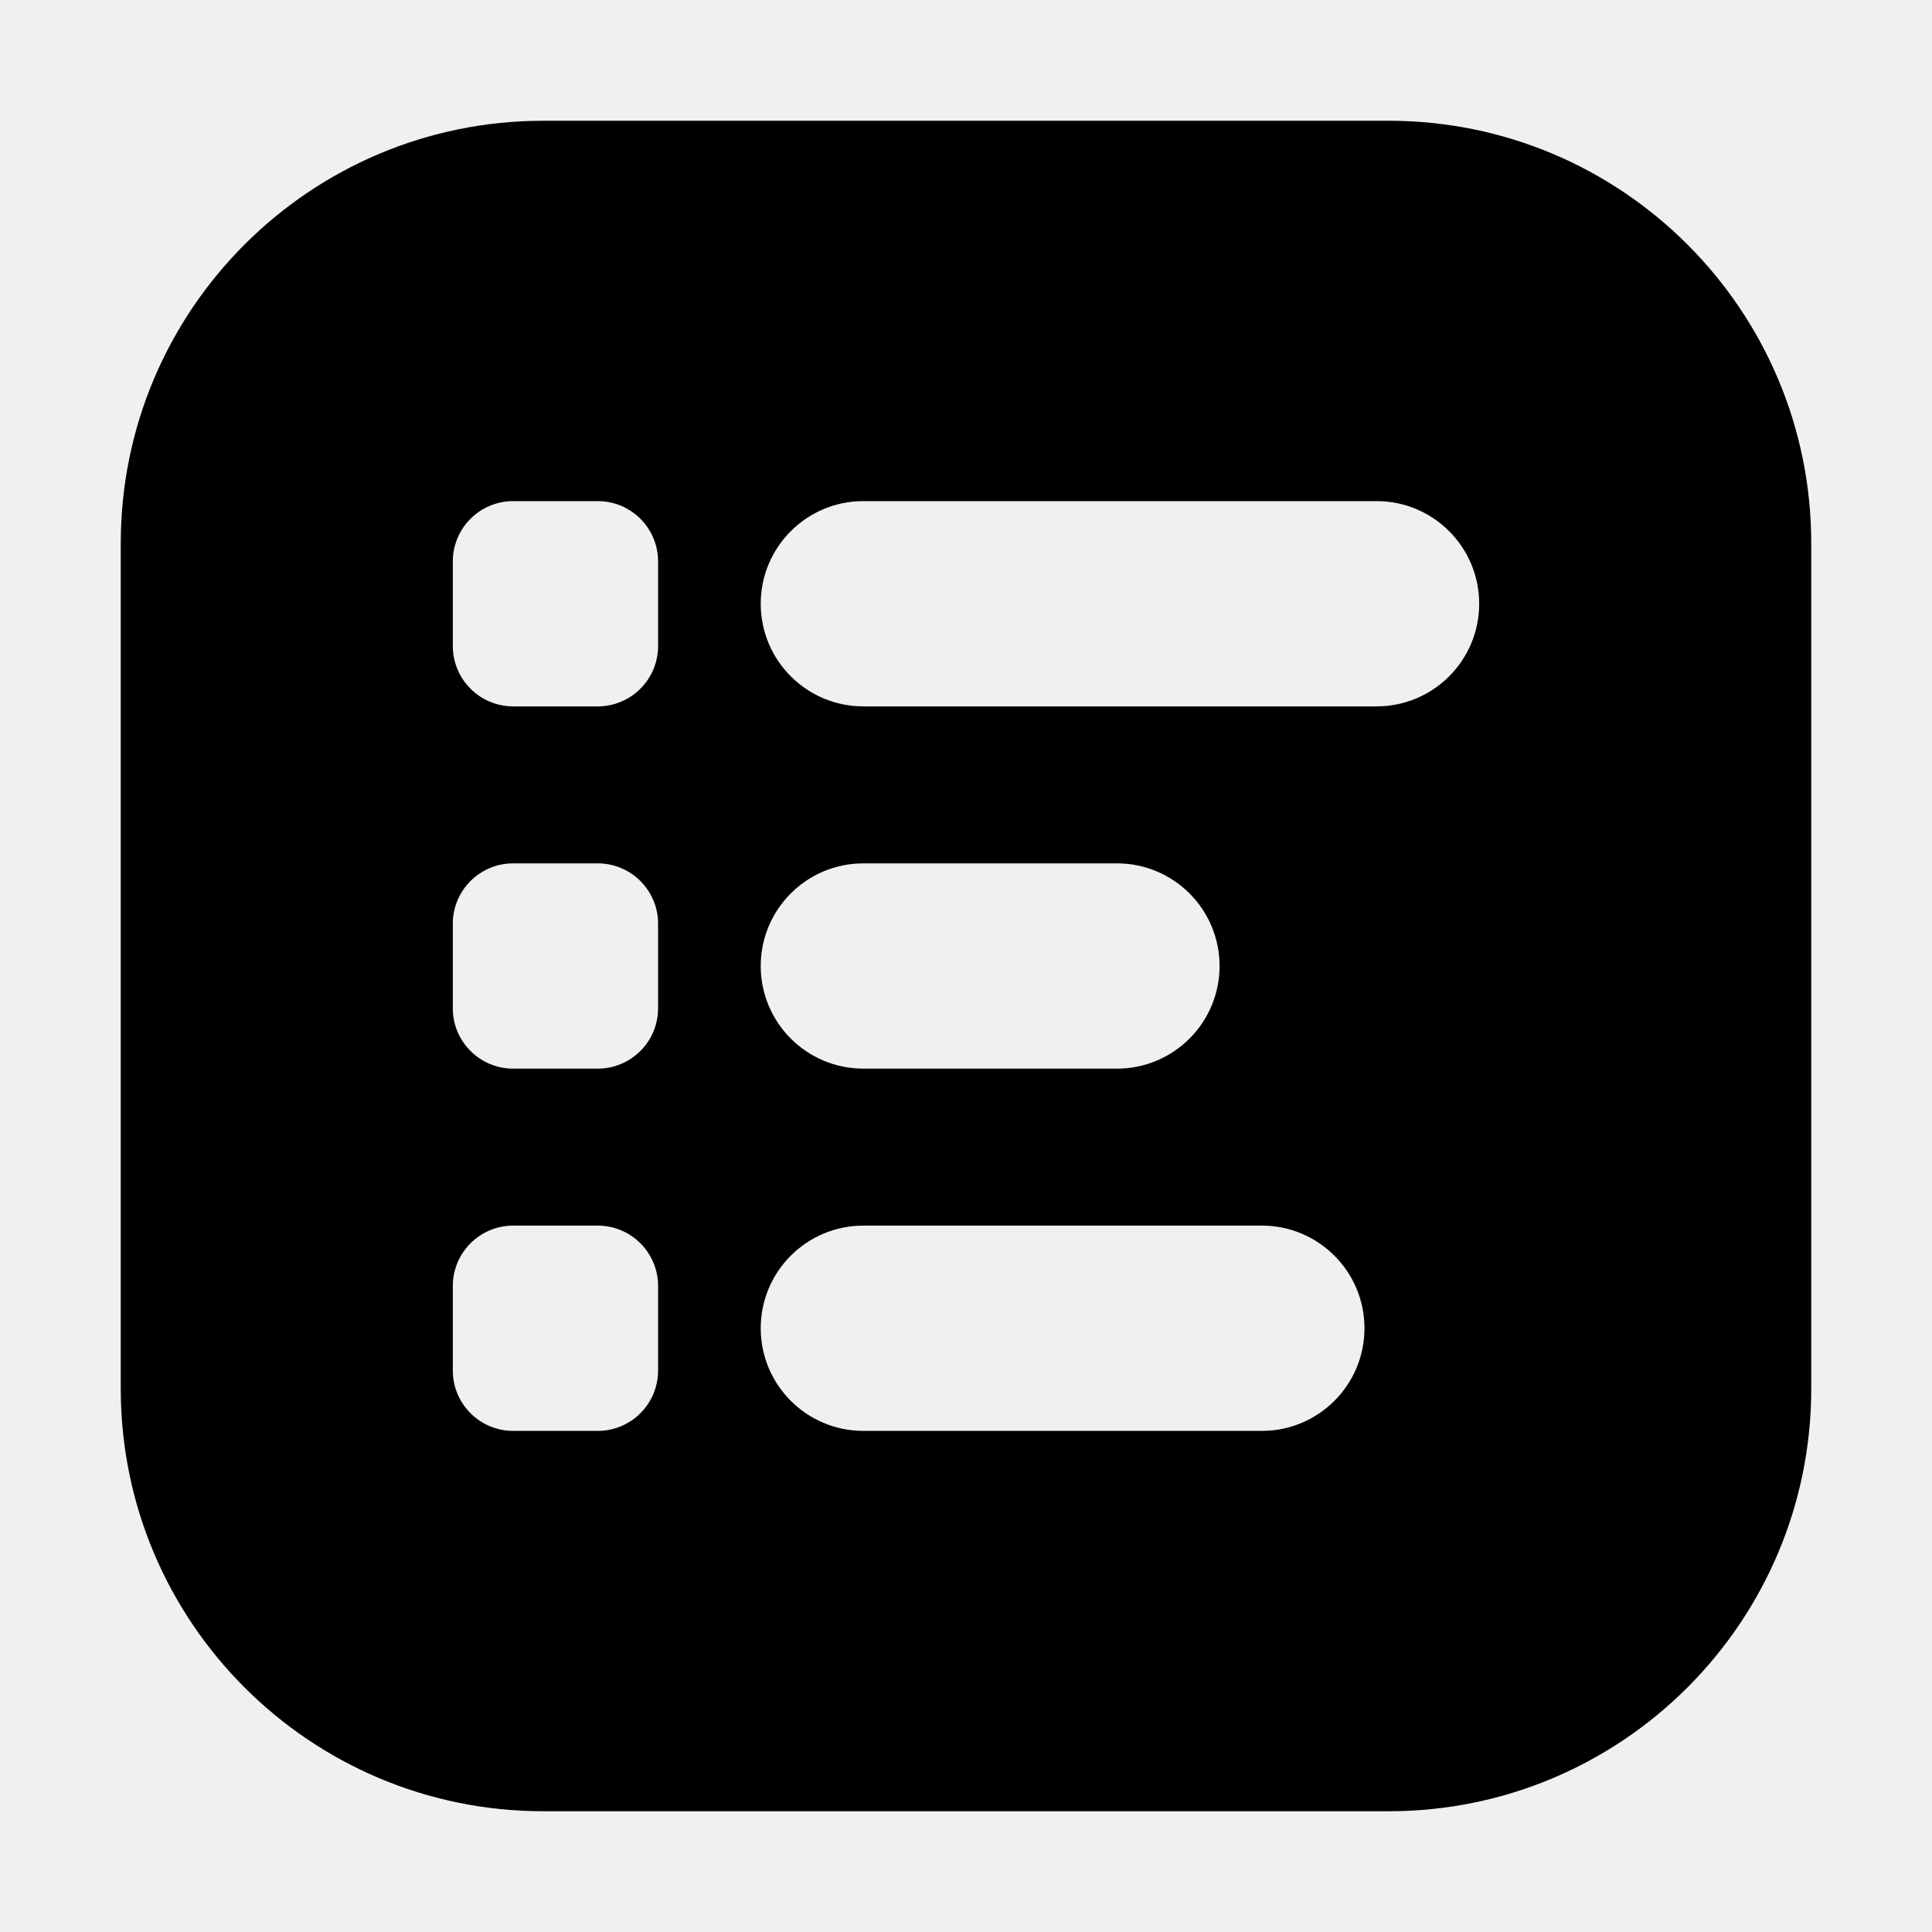
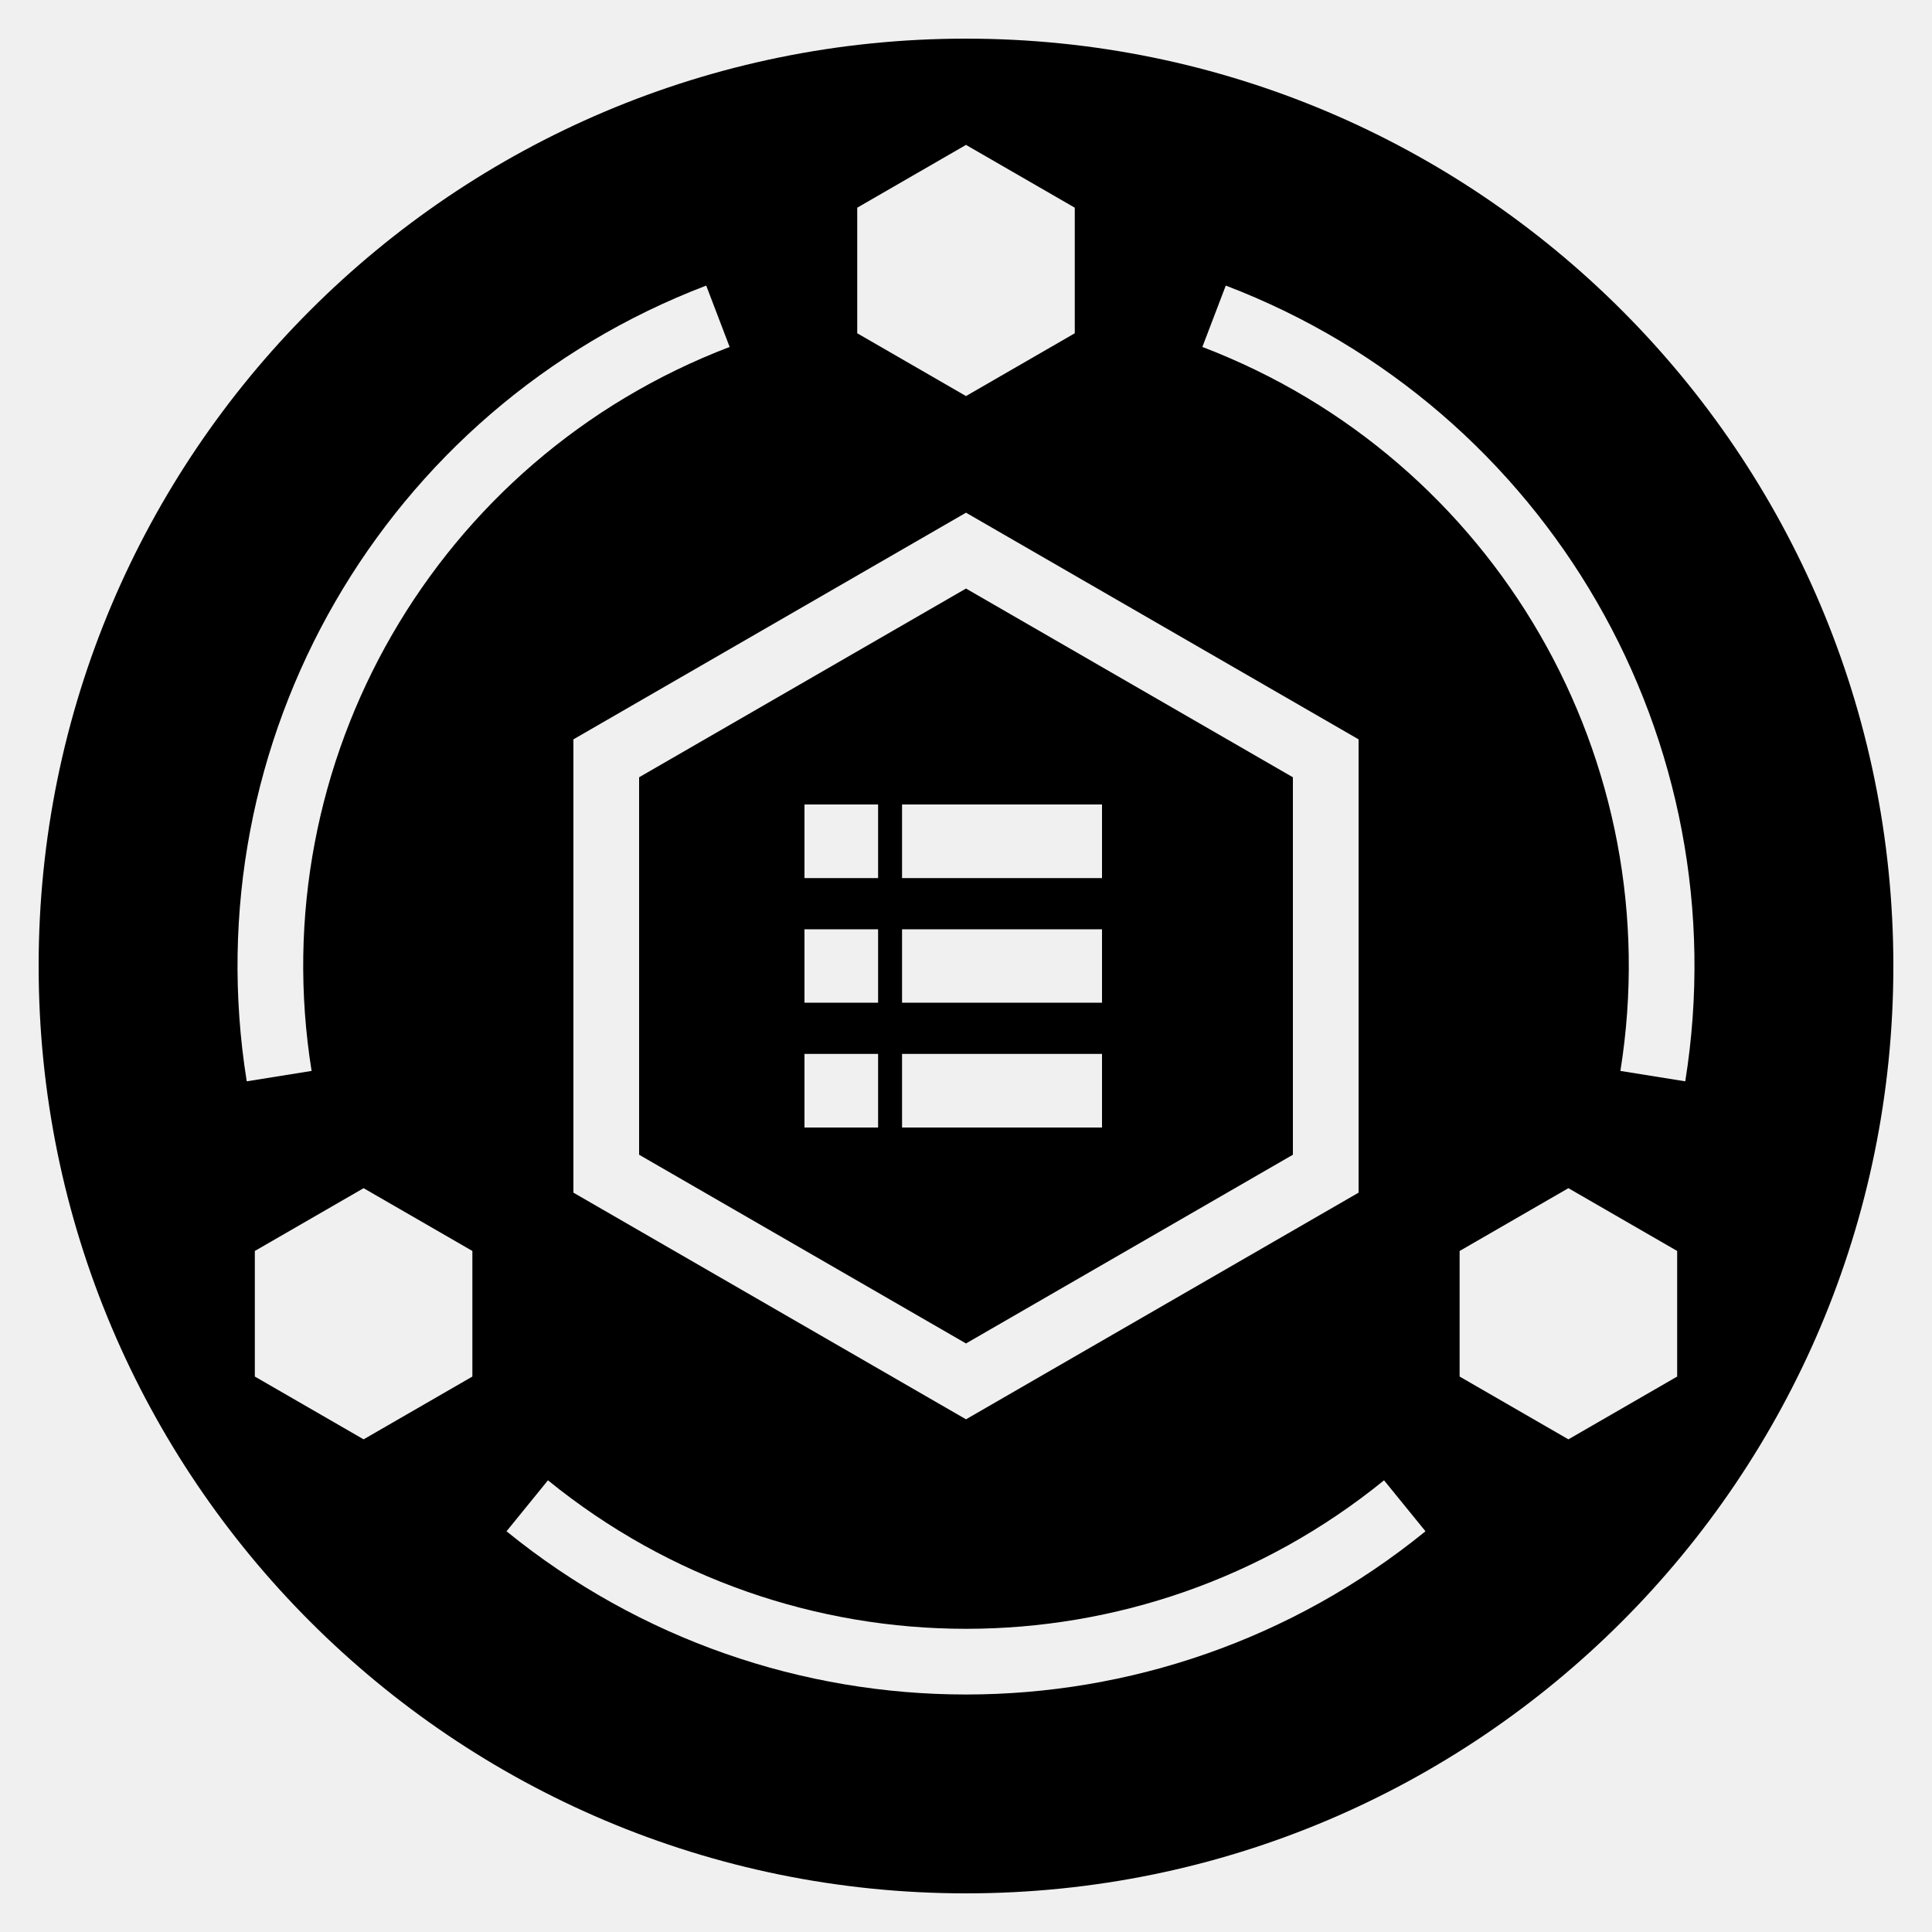
- <svg xmlns="http://www.w3.org/2000/svg" viewBox="0 0 32 32" role="img" aria-label="field_struct">
-   <mask id="fs-rows" maskUnits="userSpaceOnUse" x="0" y="0" width="32" height="32">
-     <rect width="32" height="32" fill="#fff" />
-     <g fill="#000">
-       <rect x="7.5" y="8.3" width="3.4" height="3.4" rx="1" />
-       <rect x="12.6" y="8.3" width="11.9" height="3.4" rx="1.7" />
-       <rect x="7.5" y="14.3" width="3.4" height="3.4" rx="1" />
-       <rect x="12.6" y="14.3" width="7.6" height="3.4" rx="1.7" />
-       <rect x="7.5" y="20.3" width="3.4" height="3.4" rx="1" />
-       <rect x="12.6" y="20.3" width="10" height="3.4" rx="1.7" />
-     </g>
-   </mask>
-   <rect x="2" y="2" width="28" height="28" rx="7" fill="currentColor" mask="url(#fs-rows)" />
+ <svg xmlns="http://www.w3.org/2000/svg" viewBox="0 0 100 100" role="img">
+   <defs>
+     <mask id="fsfk" maskUnits="userSpaceOnUse" x="0" y="0" width="100" height="100">
+       <circle cx="50" cy="50" r="48" fill="#fff" />
+       <path d="M62.84 16.37A36 36 0 0 1 85.55 55.7" fill="none" stroke="#000" stroke-width="3.4" stroke-linejoin="miter" />
+       <path d="M72.71 77.94A36 36 0 0 1 27.29 77.94" fill="none" stroke="#000" stroke-width="3.4" stroke-linejoin="miter" />
+       <path d="M14.45 55.7A36 36 0 0 1 37.16 16.37" fill="none" stroke="#000" stroke-width="3.4" stroke-linejoin="miter" />
+       <path d="M50 28.5L68.62 39.25L68.62 60.75L50 71.5L31.38 60.75L31.38 39.25Z" fill="none" stroke="#000" stroke-width="3.4" stroke-linejoin="miter" />
+       <path d="M41.64 41.64L45.45 41.64L45.45 45.45L41.64 45.45ZM46.69 41.64L57.04 41.64L57.04 45.45L46.69 45.45ZM41.64 48.1L45.45 48.1L45.45 51.9L41.64 51.9ZM46.69 48.1L57.04 48.1L57.04 51.9L46.69 51.9ZM41.64 54.55L45.45 54.55L45.45 58.36L41.64 58.36ZM46.69 54.55L57.04 54.55L57.04 58.36L46.69 58.36Z" fill="#000" />
+       <path d="M50 7.5L55.63 10.75L55.63 17.25L50 20.5L44.37 17.25L44.37 10.75Z" fill="#000" />
+       <path d="M81.18 61.5L86.81 64.75L86.81 71.25L81.18 74.5L75.55 71.25L75.55 64.75Z" fill="#000" />
+       <path d="M18.82 61.5L24.45 64.75L24.45 71.25L18.82 74.5L13.19 71.25L13.19 64.75Z" fill="#000" />
+     </mask>
+   </defs>
+   <rect width="100" height="100" fill="#000000" mask="url(#fsfk)" />
</svg>
